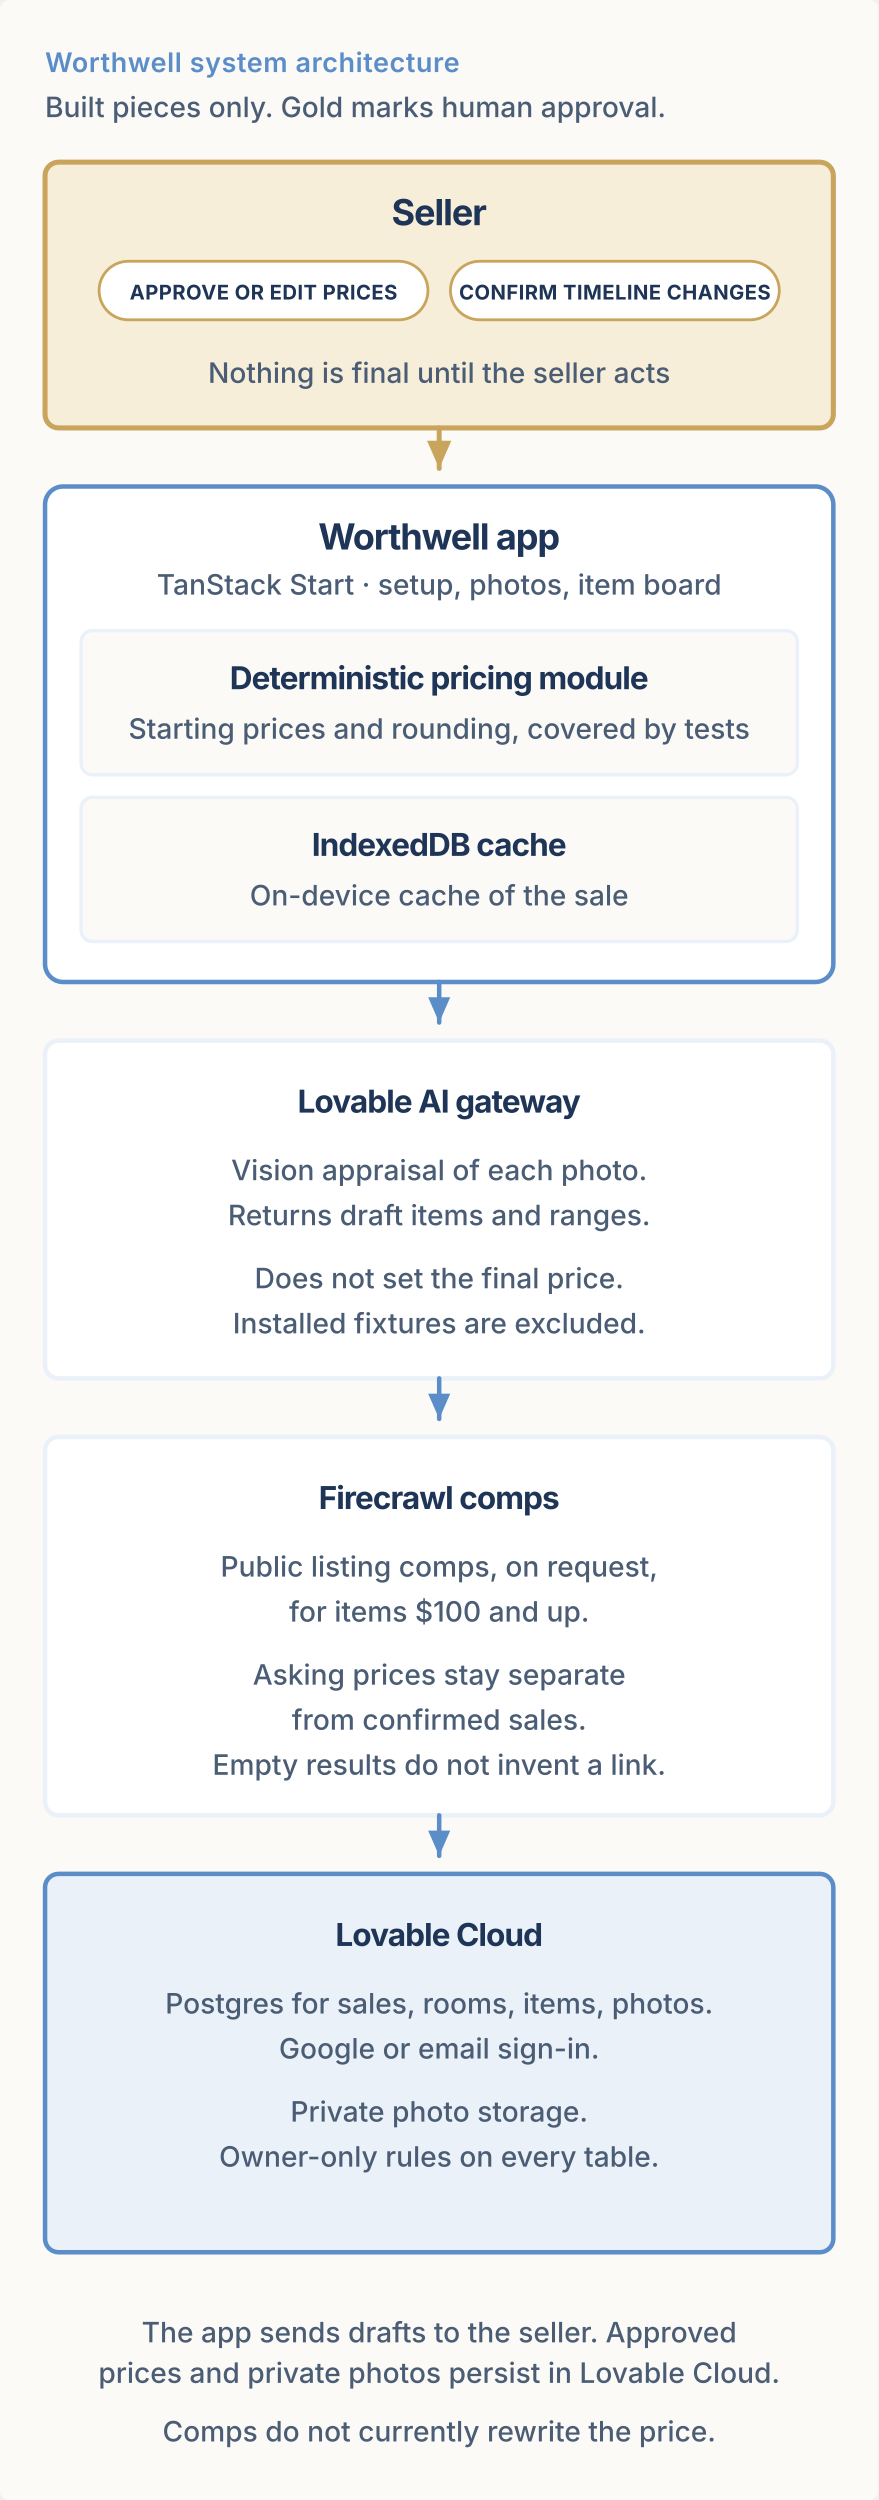
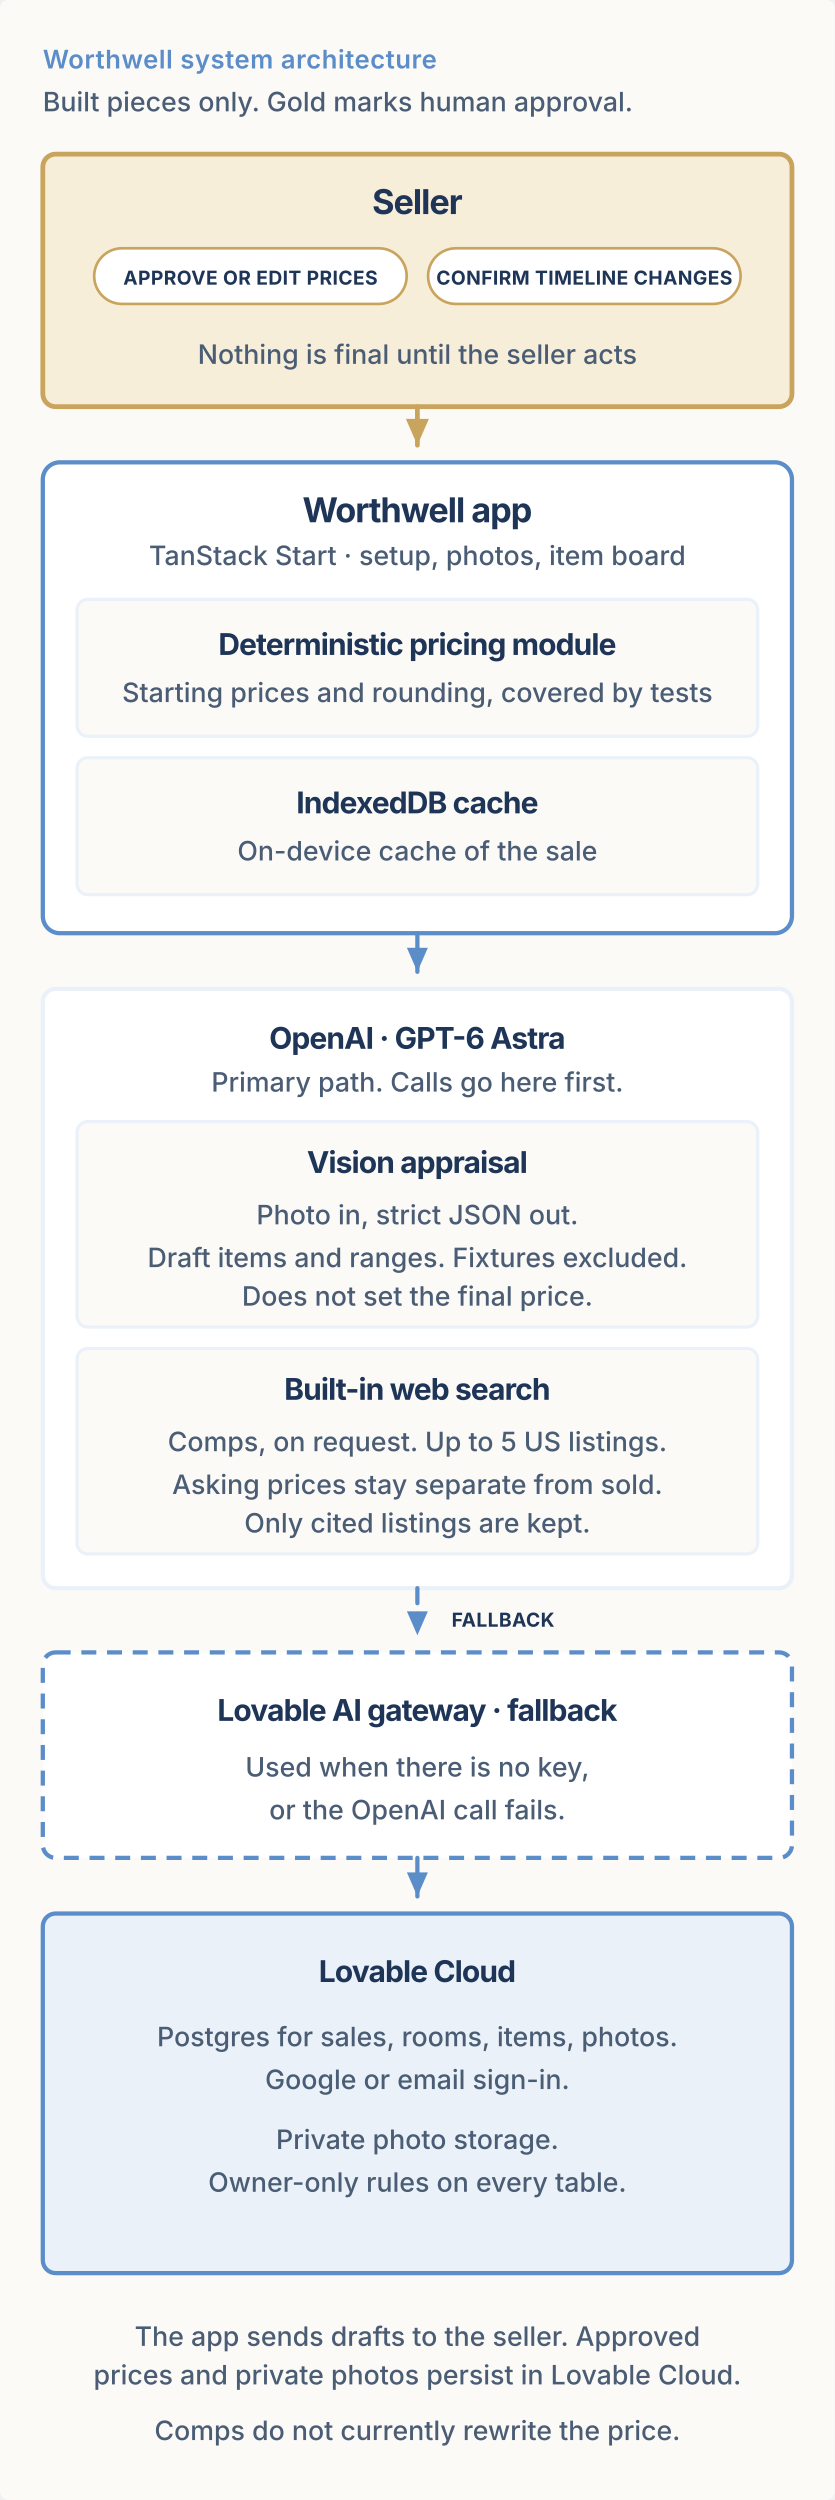
- <svg xmlns="http://www.w3.org/2000/svg" viewBox="0 0 390 1110" width="390" height="1110" role="img" aria-labelledby="title desc">
+ <svg xmlns="http://www.w3.org/2000/svg" viewBox="0 0 390 1168" width="390" height="1168" role="img" aria-labelledby="title desc">
  <defs>
    <style>
      .bg{fill:#FBFAF7}
      .k{font:600 12px Inter,system-ui,sans-serif;fill:#5B8DC9;letter-spacing:.02em}
      .box{fill:#fff;stroke:#EAF1F8;stroke-width:2}
      .app{fill:#fff;stroke:#5B8DC9;stroke-width:2}
      .cloud{fill:#EAF1F8;stroke:#5B8DC9;stroke-width:2}
      .hitl{fill:#F7EED9;stroke:#C9A45C;stroke-width:2.25}
      .inner{fill:#FBFAF7;stroke:#EAF1F8;stroke-width:1.5}
+       .fallback{fill:#fff;stroke:#5B8DC9;stroke-width:2;stroke-dasharray:7 5}
      .title{font:700 16px Inter,system-ui,sans-serif;fill:#1E3557;letter-spacing:-.03em}
      .label{font:700 14px Inter,system-ui,sans-serif;fill:#1E3557;letter-spacing:-.03em}
      .sub{font:500 12.5px Inter,system-ui,sans-serif;fill:#4a5d75}
      .pill{font:700 9px Inter,system-ui,sans-serif;fill:#1E3557;letter-spacing:.02em}
      .arrow{fill:none;stroke:#5B8DC9;stroke-width:2;stroke-linecap:round}
      .arrow-hitl{fill:none;stroke:#C9A45C;stroke-width:2.2;stroke-linecap:round}
+       .arrow-dash{fill:none;stroke:#5B8DC9;stroke-width:2;stroke-linecap:round;stroke-dasharray:7 5}
    </style>
    <marker id="wa-arr-m" viewBox="0 0 10 10" refX="8" refY="5" markerWidth="7" markerHeight="7" orient="auto-start-reverse">
      <path d="M0 1.5 L8 5 L0 8.5 Z" fill="#5B8DC9" />
    </marker>
    <marker id="wa-arr-hm" viewBox="0 0 10 10" refX="8" refY="5" markerWidth="7" markerHeight="7" orient="auto-start-reverse">
      <path d="M0 1.5 L8 5 L0 8.5 Z" fill="#C9A45C" />
    </marker>
  </defs>
-   <rect class="bg" width="390" height="1110" rx="4" />
+   <rect class="bg" width="390" height="1168" rx="4" />
  <text class="k" x="20" y="32">Worthwell system architecture</text>
  <text class="sub" x="20" y="52">Built pieces only. Gold marks human approval.</text>
  <g transform="translate(20,72)">
    <rect class="hitl" width="350" height="118" rx="6" />
    <text class="title" x="175" y="28" text-anchor="middle">Seller</text>
    <rect x="24" y="44" width="146" height="26" rx="13" fill="#fff" stroke="#C9A45C" stroke-width="1.25" />
    <text class="pill" x="97" y="61" text-anchor="middle">APPROVE OR EDIT PRICES</text>
    <rect x="180" y="44" width="146" height="26" rx="13" fill="#fff" stroke="#C9A45C" stroke-width="1.25" />
    <text class="pill" x="253" y="61" text-anchor="middle">CONFIRM TIMELINE CHANGES</text>
    <text class="sub" x="175" y="98" text-anchor="middle">Nothing is final until the seller acts</text>
  </g>
  <g class="arrow-hitl" marker-end="url(#wa-arr-hm)">
    <path d="M195 190 V208" />
  </g>
  <g transform="translate(20,216)">
    <rect class="app" width="350" height="220" rx="8" />
    <text class="title" x="175" y="28" text-anchor="middle">Worthwell app</text>
    <text class="sub" x="175" y="48" text-anchor="middle">TanStack Start · setup, photos, item board</text>
    <g transform="translate(16,64)">
      <rect class="inner" width="318" height="64" rx="5" />
      <text class="label" x="159" y="26" text-anchor="middle">Deterministic pricing module</text>
      <text class="sub" x="159" y="48" text-anchor="middle">Starting prices and rounding, covered by tests</text>
    </g>
    <g transform="translate(16,138)">
      <rect class="inner" width="318" height="64" rx="5" />
      <text class="label" x="159" y="26" text-anchor="middle">IndexedDB cache</text>
      <text class="sub" x="159" y="48" text-anchor="middle">On-device cache of the sale</text>
    </g>
  </g>
  <g class="arrow" marker-end="url(#wa-arr-m)">
    <path d="M195 436 V454" />
  </g>
  <g transform="translate(20,462)">
-     <rect class="box" width="350" height="150" rx="6" />
-     <text class="label" x="175" y="32" text-anchor="middle">Lovable AI gateway</text>
-     <text class="sub" x="175" y="62" text-anchor="middle">Vision appraisal of each photo.</text>
-     <text class="sub" x="175" y="82" text-anchor="middle">Returns draft items and ranges.</text>
-     <text class="sub" x="175" y="110" text-anchor="middle">Does not set the final price.</text>
-     <text class="sub" x="175" y="130" text-anchor="middle">Installed fixtures are excluded.</text>
+     <rect class="box" width="350" height="280" rx="6" />
+     <text class="label" x="175" y="28" text-anchor="middle">OpenAI · GPT-6 Astra</text>
+     <text class="sub" x="175" y="48" text-anchor="middle">Primary path. Calls go here first.</text>
+     <g transform="translate(16,62)">
+       <rect class="inner" width="318" height="96" rx="5" />
+       <text class="label" x="159" y="24" text-anchor="middle">Vision appraisal</text>
+       <text class="sub" x="159" y="48" text-anchor="middle">Photo in, strict JSON out.</text>
+       <text class="sub" x="159" y="68" text-anchor="middle">Draft items and ranges. Fixtures excluded.</text>
+       <text class="sub" x="159" y="86" text-anchor="middle">Does not set the final price.</text>
+     </g>
+     <g transform="translate(16,168)">
+       <rect class="inner" width="318" height="96" rx="5" />
+       <text class="label" x="159" y="24" text-anchor="middle">Built-in web search</text>
+       <text class="sub" x="159" y="48" text-anchor="middle">Comps, on request. Up to 5 US listings.</text>
+       <text class="sub" x="159" y="68" text-anchor="middle">Asking prices stay separate from sold.</text>
+       <text class="sub" x="159" y="86" text-anchor="middle">Only cited listings are kept.</text>
+     </g>
+   </g>
+   <g class="arrow-dash" marker-end="url(#wa-arr-m)">
+     <path d="M195 742 V764" />
+   </g>
+   <text class="pill" x="211" y="760" fill="#1E3557">FALLBACK</text>
+   <g transform="translate(20,772)">
+     <rect class="fallback" width="350" height="96" rx="6" />
+     <text class="label" x="175" y="32" text-anchor="middle">Lovable AI gateway · fallback</text>
+     <text class="sub" x="175" y="58" text-anchor="middle">Used when there is no key,</text>
+     <text class="sub" x="175" y="78" text-anchor="middle">or the OpenAI call fails.</text>
  </g>
  <g class="arrow" marker-end="url(#wa-arr-m)">
-     <path d="M195 612 V630" />
+     <path d="M195 868 V886" />
  </g>
-   <g transform="translate(20,638)">
-     <rect class="box" width="350" height="168" rx="6" />
-     <text class="label" x="175" y="32" text-anchor="middle">Firecrawl comps</text>
-     <text class="sub" x="175" y="62" text-anchor="middle">Public listing comps, on request,</text>
-     <text class="sub" x="175" y="82" text-anchor="middle">for items $100 and up.</text>
-     <text class="sub" x="175" y="110" text-anchor="middle">Asking prices stay separate</text>
-     <text class="sub" x="175" y="130" text-anchor="middle">from confirmed sales.</text>
-     <text class="sub" x="175" y="150" text-anchor="middle">Empty results do not invent a link.</text>
-   </g>
-   <g class="arrow" marker-end="url(#wa-arr-m)">
-     <path d="M195 806 V824" />
-   </g>
-   <g transform="translate(20,832)">
+   <g transform="translate(20,894)">
    <rect class="cloud" width="350" height="168" rx="6" />
    <text class="label" x="175" y="32" text-anchor="middle">Lovable Cloud</text>
    <text class="sub" x="175" y="62" text-anchor="middle">Postgres for sales, rooms, items, photos.</text>
    <text class="sub" x="175" y="82" text-anchor="middle">Google or email sign-in.</text>
    <text class="sub" x="175" y="110" text-anchor="middle">Private photo storage.</text>
    <text class="sub" x="175" y="130" text-anchor="middle">Owner-only rules on every table.</text>
  </g>
-   <text class="sub" x="195" y="1040" text-anchor="middle">The app sends drafts to the seller. Approved</text>
-   <text class="sub" x="195" y="1058" text-anchor="middle">prices and private photos persist in Lovable Cloud.</text>
-   <text class="sub" x="195" y="1084" text-anchor="middle">Comps do not currently rewrite the price.</text>
+   <text class="sub" x="195" y="1096" text-anchor="middle">The app sends drafts to the seller. Approved</text>
+   <text class="sub" x="195" y="1114" text-anchor="middle">prices and private photos persist in Lovable Cloud.</text>
+   <text class="sub" x="195" y="1140" text-anchor="middle">Comps do not currently rewrite the price.</text>
</svg>
